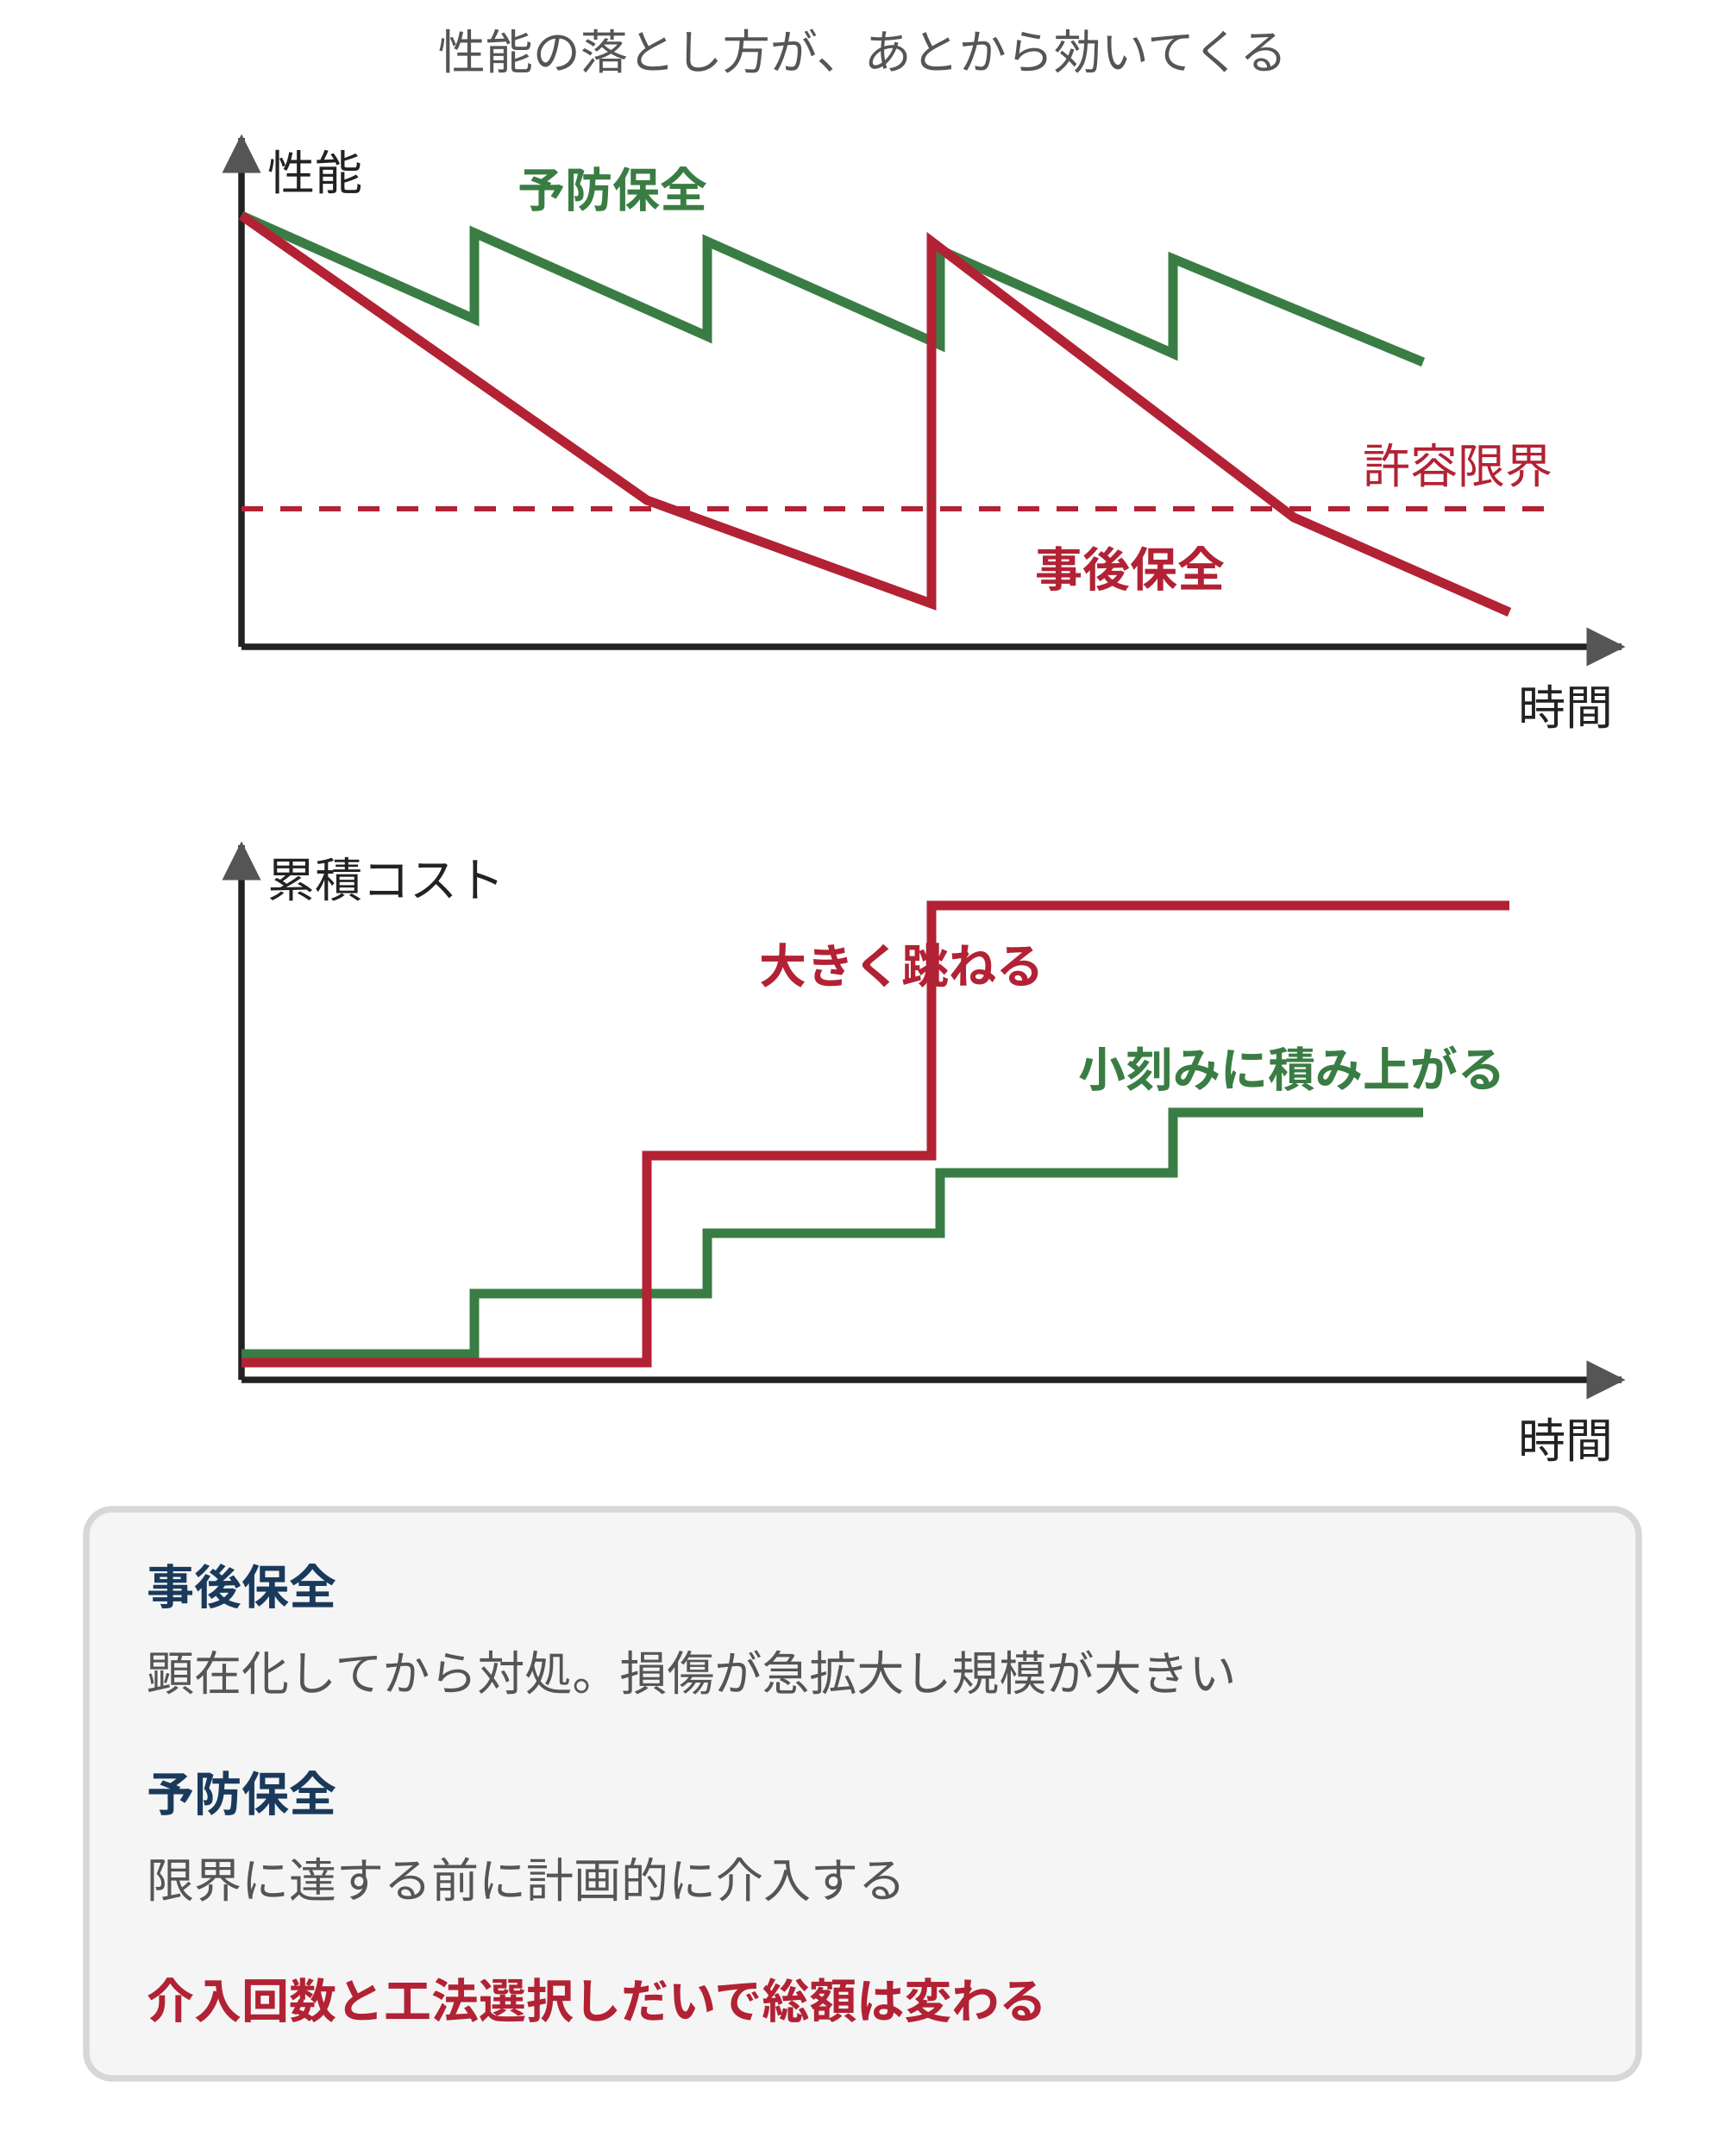
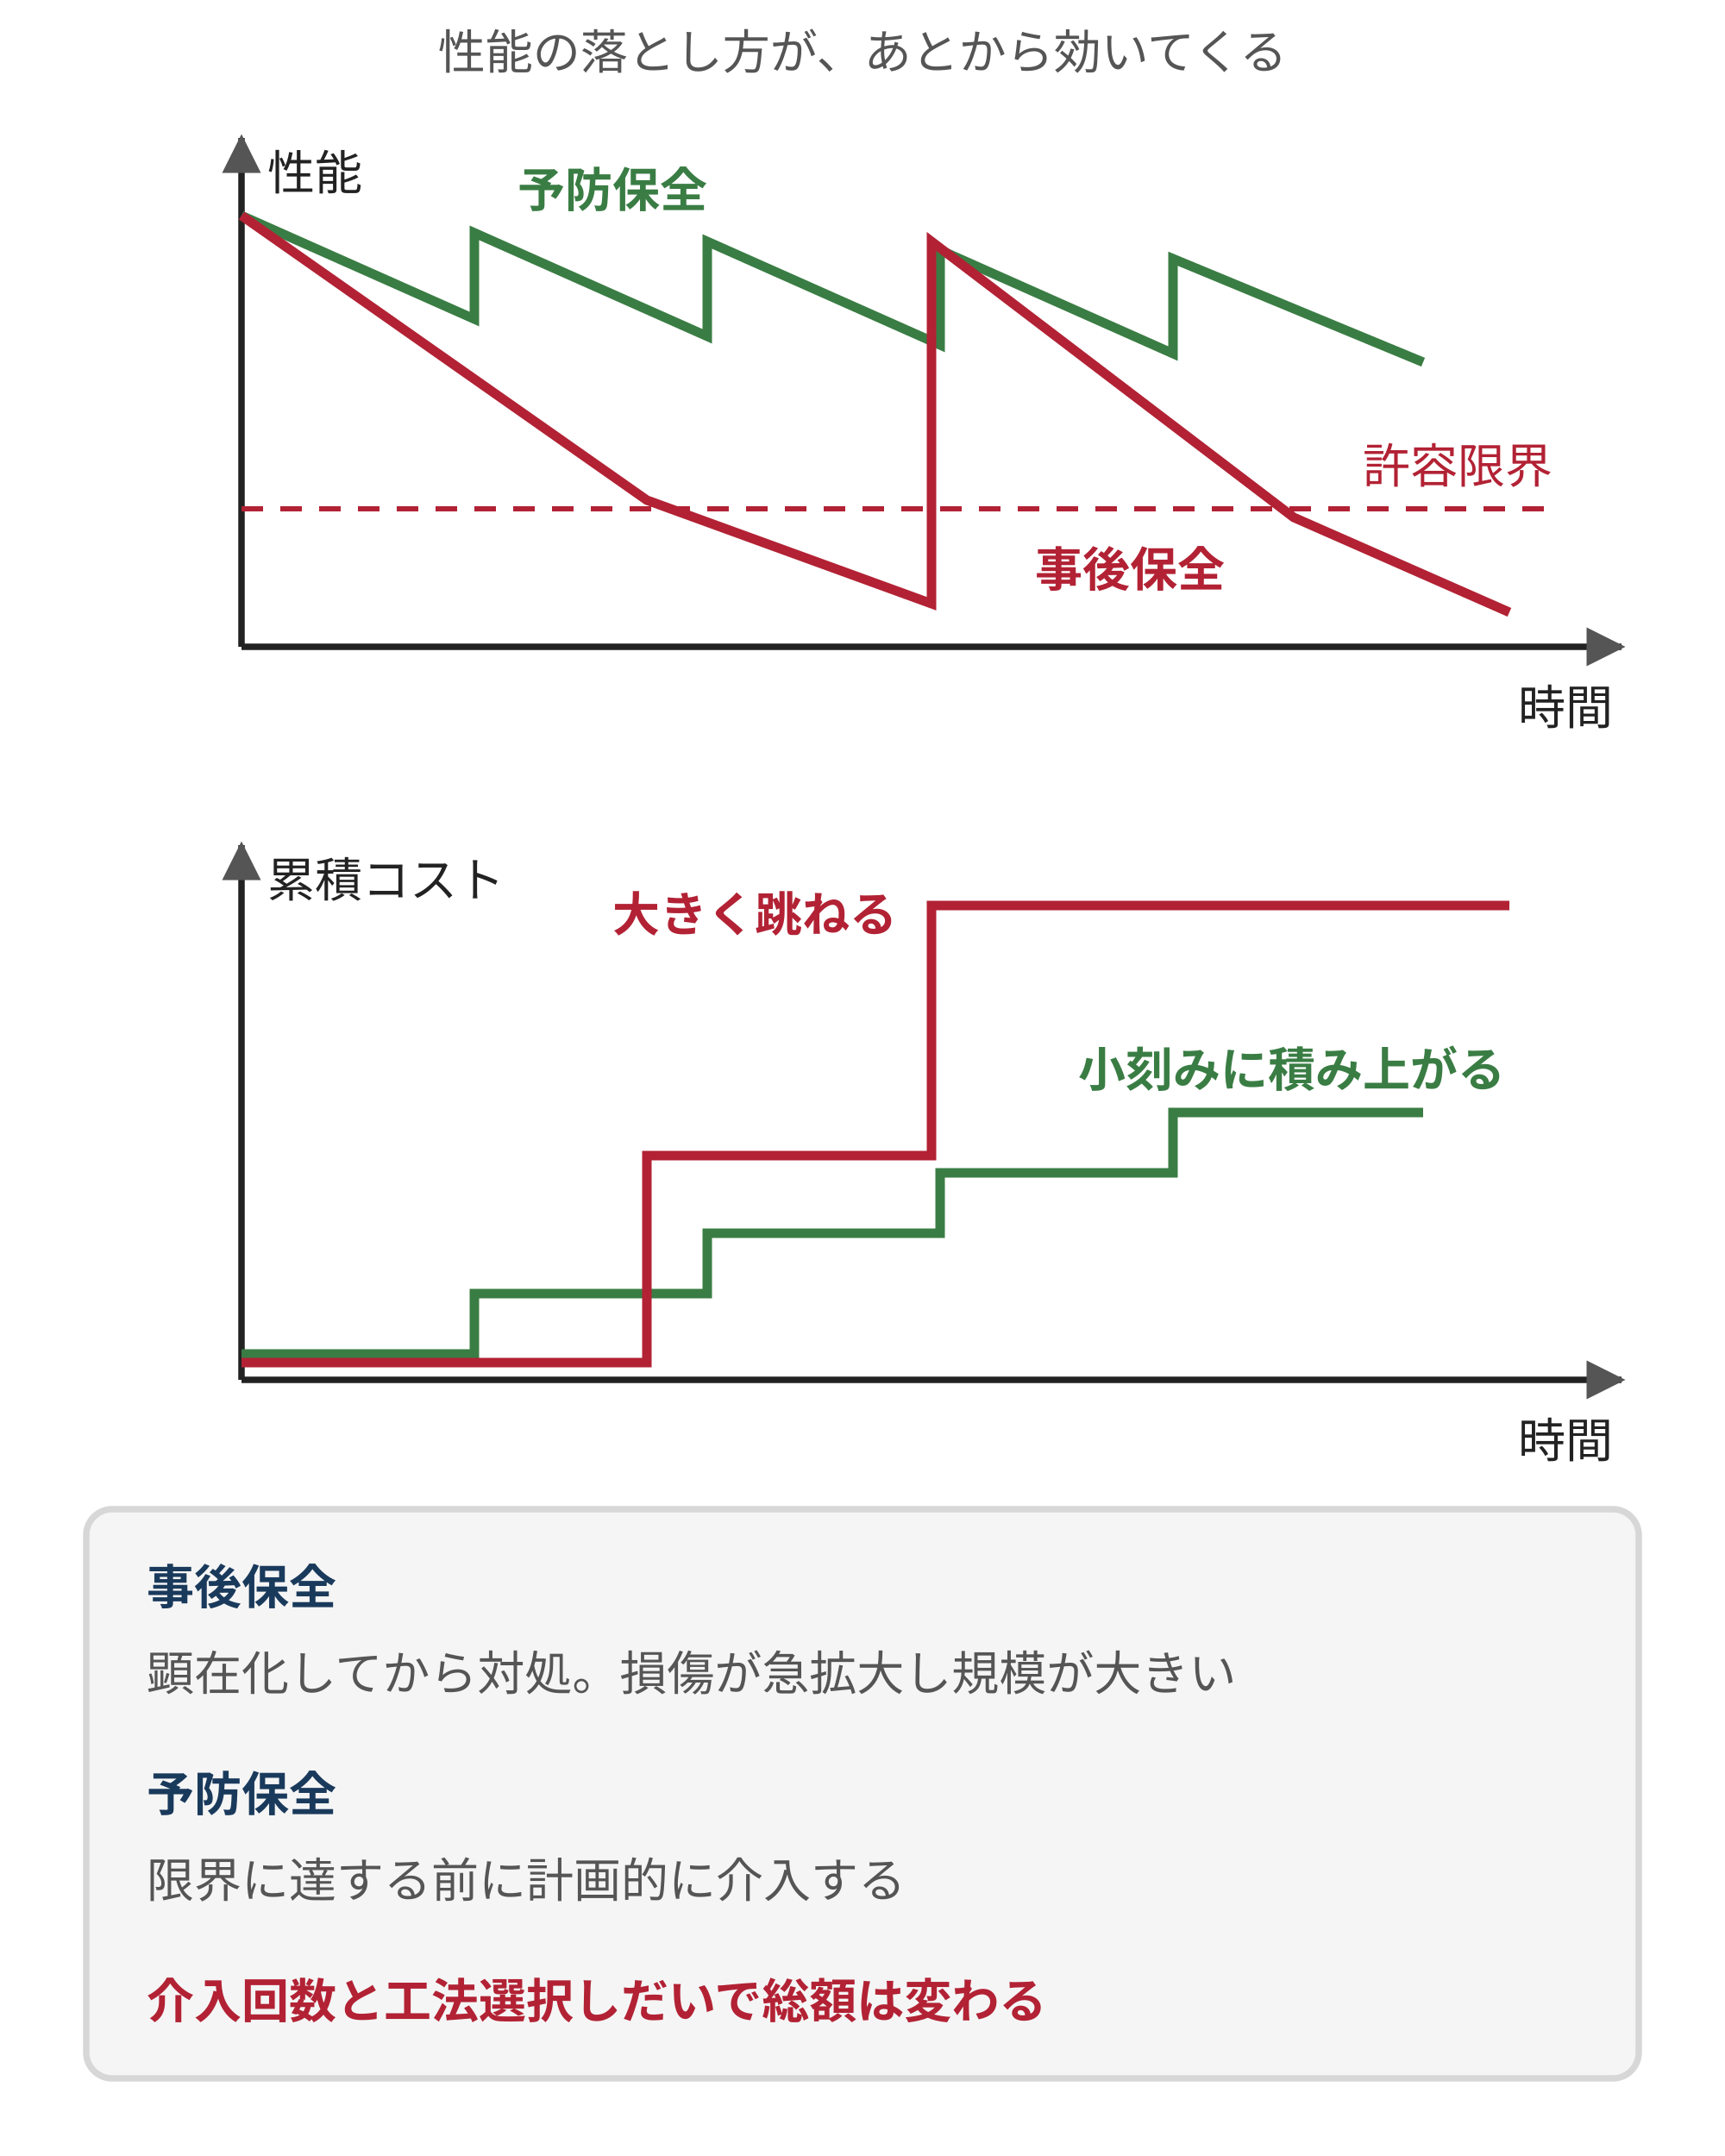
<svg xmlns="http://www.w3.org/2000/svg" viewBox="0 0 400 500" style="max-width:400px;width:100%" role="img" aria-label="予防保全と事後保全における性能の推移と累積コストの比較、および介入回数と工法選択で結果が変わるという注意">
  <defs>
    <marker id="cdm1" viewBox="0 0 10 10" refX="9" refY="5" markerWidth="6" markerHeight="6" orient="auto">
      <path d="M0,0 L10,5 L0,10 z" fill="#555" />
    </marker>
  </defs>
  <text x="200" y="16" text-anchor="middle" font-family="sans-serif" font-size="11" fill="#555">性能の落とし方が、あとから効いてくる</text>
  <line x1="56" y1="150" x2="376" y2="150" stroke="#222" stroke-width="1.5" marker-end="url(#cdm1)" />
  <line x1="56" y1="150" x2="56" y2="32" stroke="#222" stroke-width="1.5" marker-end="url(#cdm1)" />
  <text x="62" y="44" font-family="sans-serif" font-size="11" fill="#222">性能</text>
  <text x="374" y="168" text-anchor="end" font-family="sans-serif" font-size="11" fill="#222">時間</text>
  <line x1="56" y1="118" x2="360" y2="118" stroke="#b22234" stroke-width="1.2" stroke-dasharray="5 4" />
  <text x="360" y="112" text-anchor="end" font-family="sans-serif" font-size="11" fill="#b22234">許容限界</text>
  <path d="M56 50 L110 74 L110 54 L164 78 L164 56 L218 80 L218 58 L272 82 L272 60 L330 84" fill="none" stroke="#3a7d44" stroke-width="2.2" />
  <path d="M56 50 L150 116 L216 140 L216 56 L300 120 L350 142" fill="none" stroke="#b22234" stroke-width="2.2" />
  <text x="120" y="48" font-family="sans-serif" font-size="11" font-weight="bold" fill="#3a7d44">予防保全</text>
  <text x="240" y="136" font-family="sans-serif" font-size="11" font-weight="bold" fill="#b22234">事後保全</text>
  <line x1="56" y1="320" x2="376" y2="320" stroke="#222" stroke-width="1.5" marker-end="url(#cdm1)" />
  <line x1="56" y1="320" x2="56" y2="196" stroke="#222" stroke-width="1.5" marker-end="url(#cdm1)" />
  <text x="62" y="208" font-family="sans-serif" font-size="11" fill="#222">累積コスト</text>
  <text x="374" y="338" text-anchor="end" font-family="sans-serif" font-size="11" fill="#222">時間</text>
  <path d="M56 314 L110 314 L110 300 L164 300 L164 286 L218 286 L218 272 L272 272 L272 258 L330 258" fill="none" stroke="#3a7d44" stroke-width="2.2" />
  <path d="M56 316 L150 316 L150 268 L216 268 L216 210 L350 210" fill="none" stroke="#b22234" stroke-width="2.2" />
  <text x="250" y="252" font-family="sans-serif" font-size="11" font-weight="bold" fill="#3a7d44">小刻みに積み上がる</text>
-   <text x="176" y="228" font-family="sans-serif" font-size="11" font-weight="bold" fill="#b22234">大きく跳ねる</text>
+   <text x="208" y="216" text-anchor="end" font-family="sans-serif" font-size="11" font-weight="bold" fill="#b22234">大きく跳ねる</text>
  <rect x="20" y="350" width="360" height="132" rx="6" fill="#f5f5f5" stroke="#d7d7d7" stroke-width="1.5" />
  <text x="34" y="372" font-family="sans-serif" font-size="11" font-weight="bold" fill="#1a3a5c">事後保全</text>
  <text x="34" y="392" font-family="sans-serif" font-size="11" fill="#555">顕在化してから対処。損傷が急拡大し規模が大きい</text>
  <text x="34" y="420" font-family="sans-serif" font-size="11" font-weight="bold" fill="#1a3a5c">予防保全</text>
  <text x="34" y="440" font-family="sans-serif" font-size="11" fill="#555">限界に達する前に計画的に介入する</text>
  <text x="34" y="468" font-family="sans-serif" font-size="11" font-weight="bold" fill="#b22234">介入回数と工法選択しだいで総額は変わる</text>
</svg>
